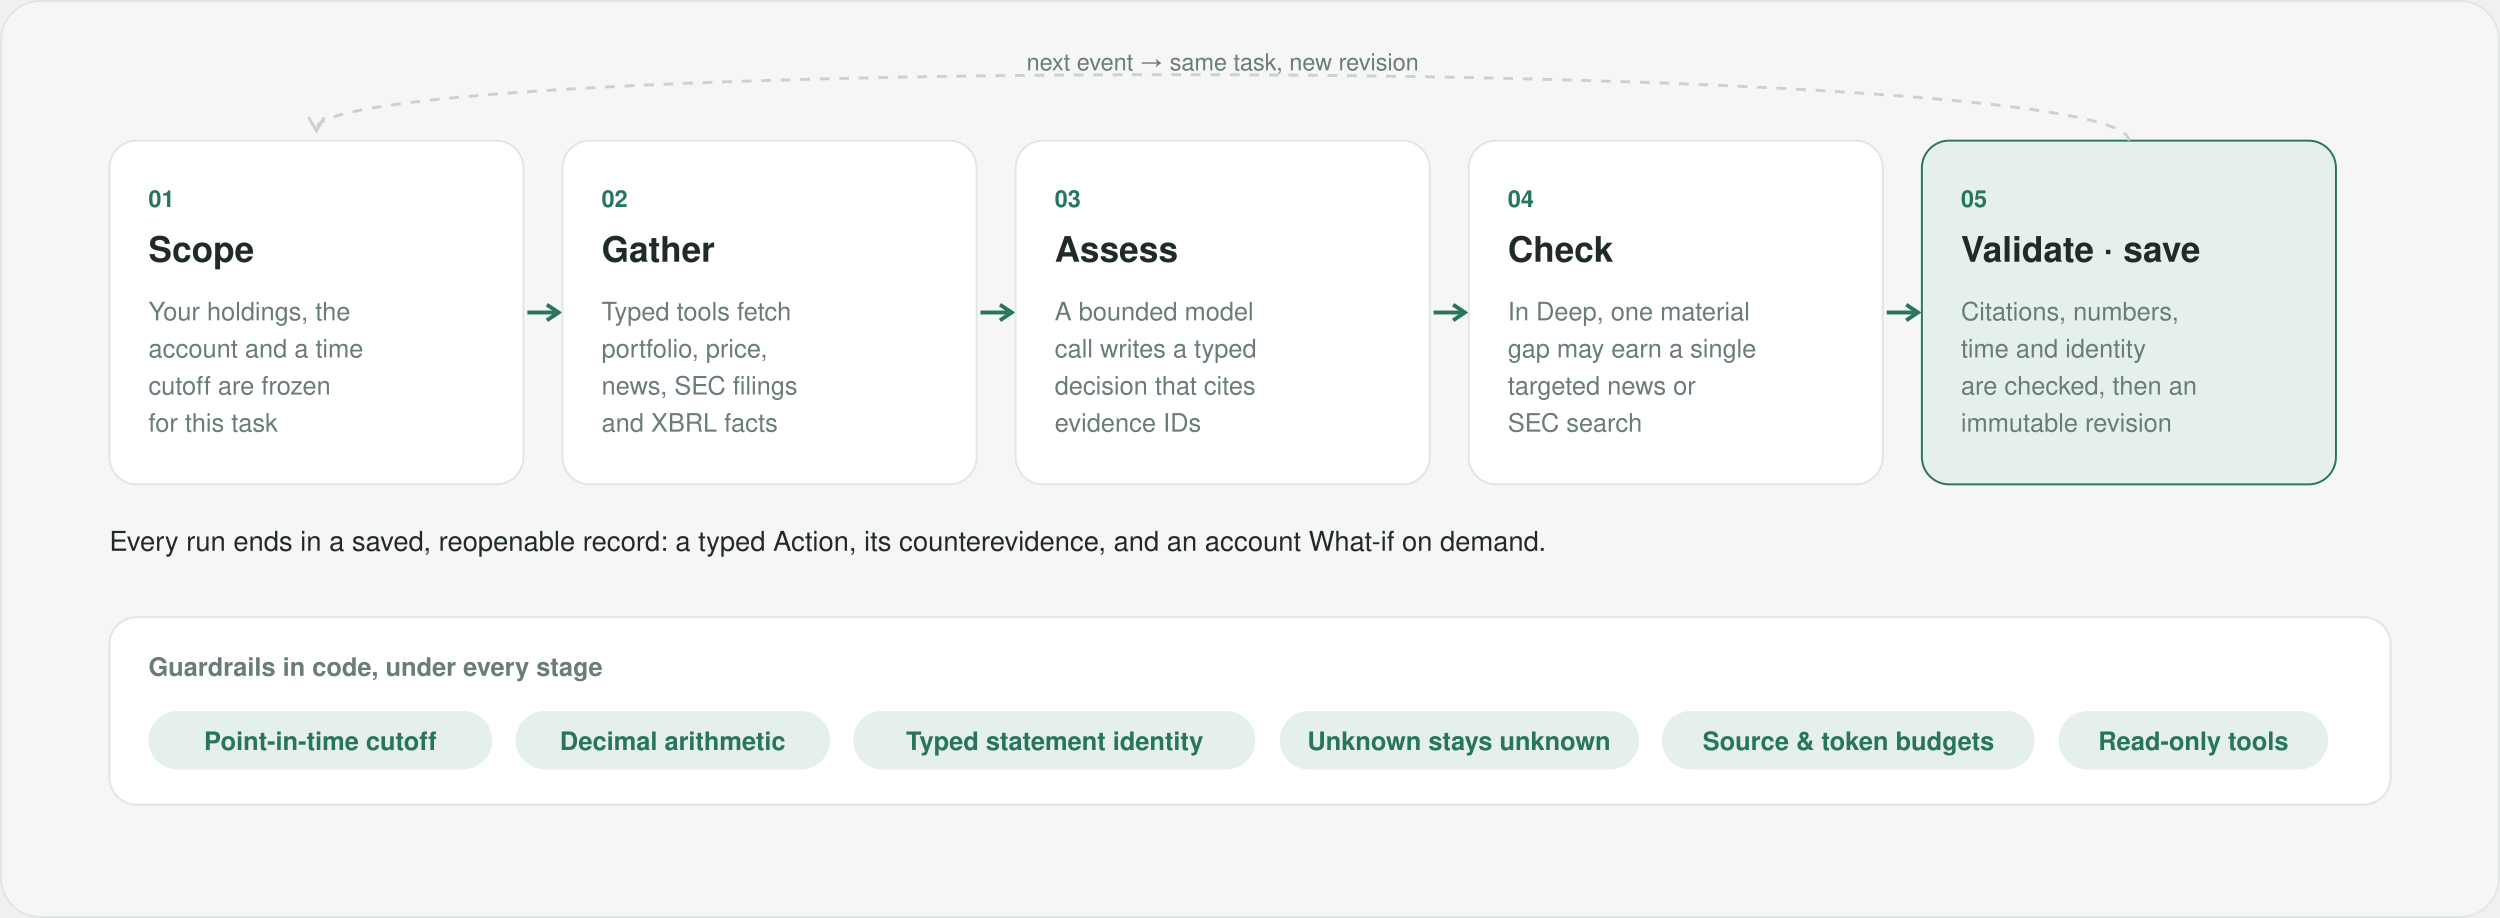
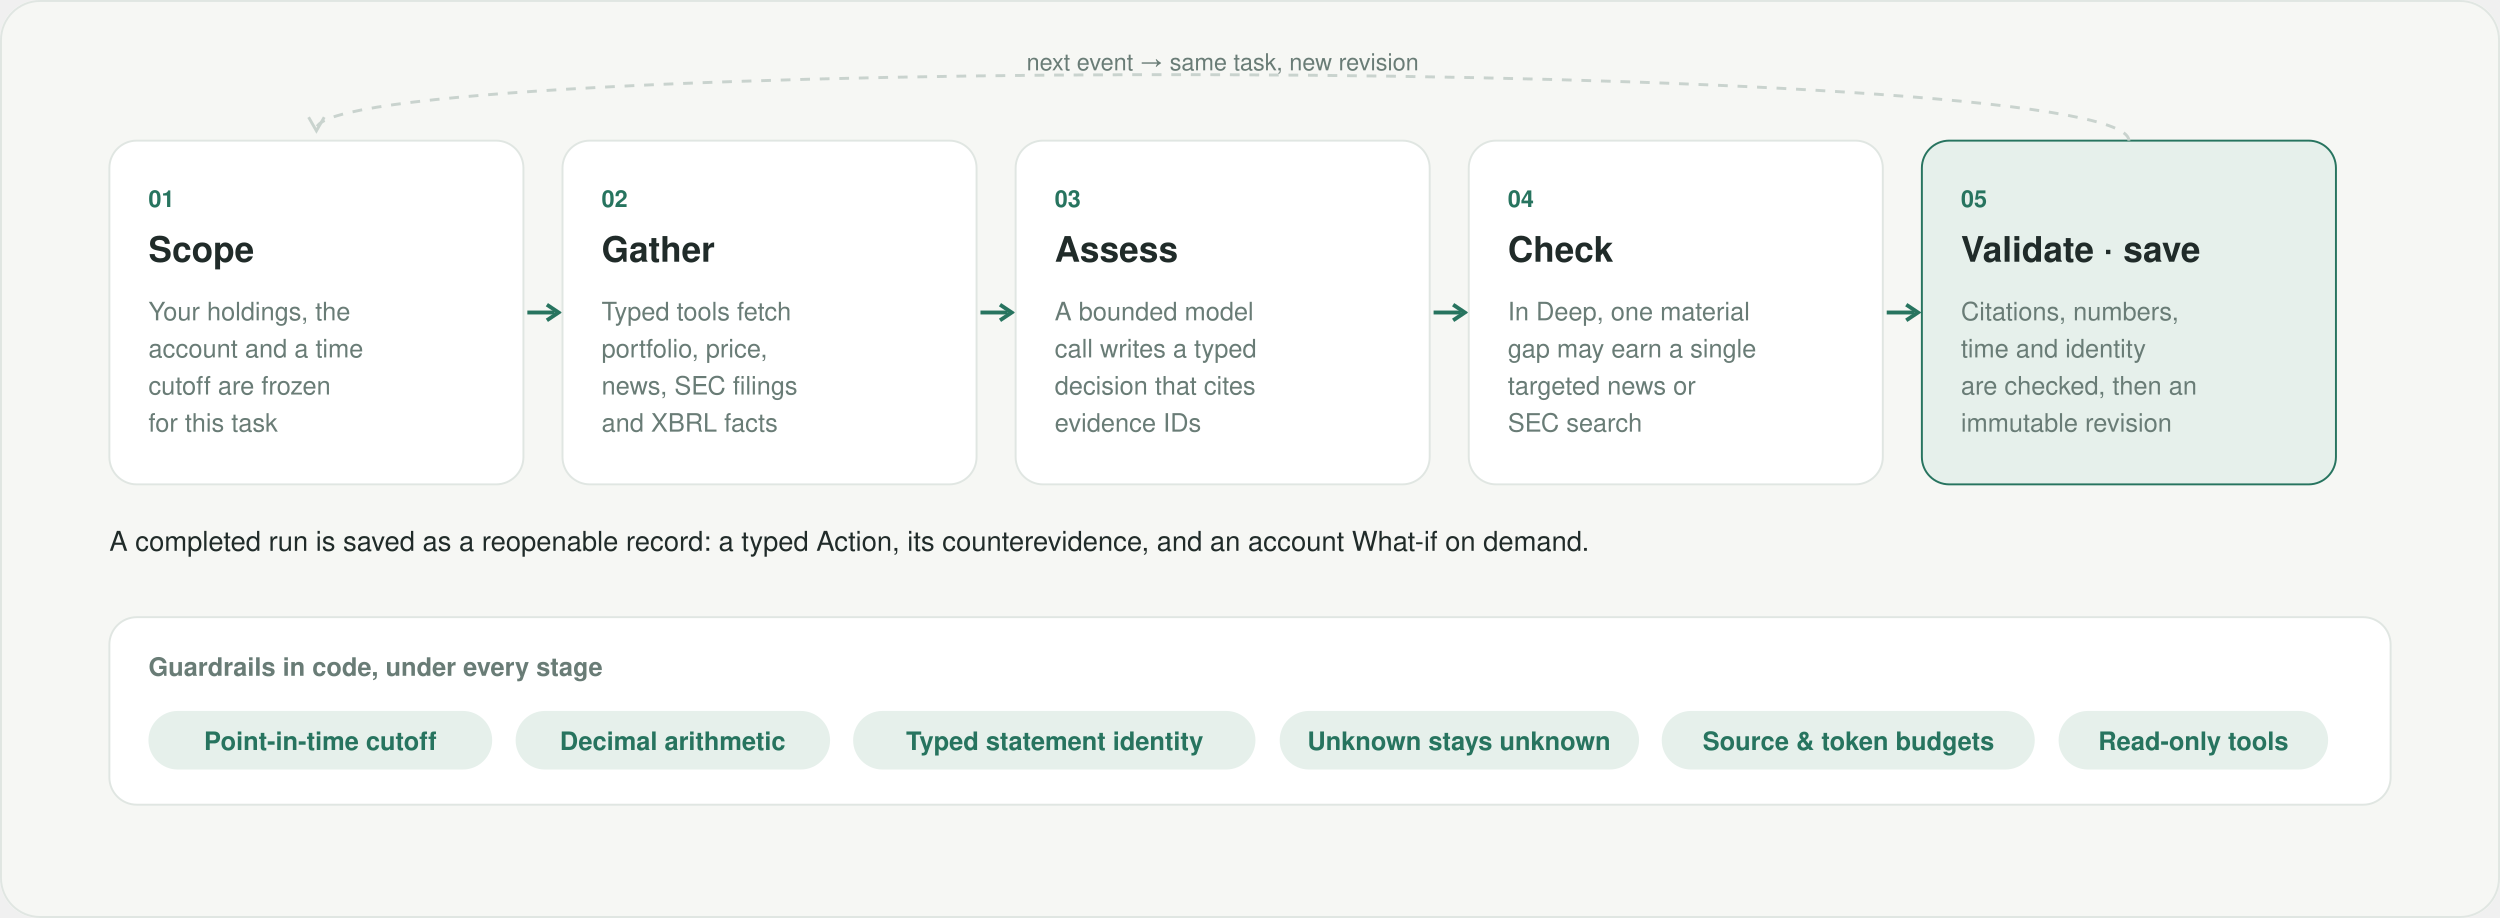
<svg xmlns="http://www.w3.org/2000/svg" width="1280" height="470" viewBox="0 0 1280 470" role="img" aria-labelledby="title desc">
  <rect width="1280" height="470" rx="20" fill="#F6F7F4" />
  <rect x="0.5" y="0.5" width="1279" height="469" rx="20" fill="none" stroke="#E0E6E2" />
  <rect x="56" y="72" width="212" height="176" rx="14" fill="#FFFFFF" stroke="#E0E6E2" />
  <text x="76" y="106" font-family="-apple-system, BlinkMacSystemFont, 'Segoe UI', Helvetica, Arial, sans-serif" font-size="12" font-weight="700" fill="#27745F" text-anchor="start">
    <tspan x="76" dy="0">01</tspan>
  </text>
  <text x="76" y="134" font-family="-apple-system, BlinkMacSystemFont, 'Segoe UI', Helvetica, Arial, sans-serif" font-size="18" font-weight="650" fill="#202B29" text-anchor="start">
    <tspan x="76" dy="0">Scope</tspan>
  </text>
  <text x="76" y="164" font-family="-apple-system, BlinkMacSystemFont, 'Segoe UI', Helvetica, Arial, sans-serif" font-size="13" font-weight="400" fill="#697C76" text-anchor="start">
    <tspan x="76" dy="0">Your holdings, the</tspan>
    <tspan x="76" dy="19">account and a time</tspan>
    <tspan x="76" dy="19">cutoff are frozen</tspan>
    <tspan x="76" dy="19">for this task</tspan>
  </text>
  <path d="M270 160.0 L 284 160.0" stroke="#27745F" stroke-width="2" />
  <path d="M280 156.0 L 286 160.0 L 280 164.0" fill="none" stroke="#27745F" stroke-width="2" />
  <rect x="288" y="72" width="212" height="176" rx="14" fill="#FFFFFF" stroke="#E0E6E2" />
  <text x="308" y="106" font-family="-apple-system, BlinkMacSystemFont, 'Segoe UI', Helvetica, Arial, sans-serif" font-size="12" font-weight="700" fill="#27745F" text-anchor="start">
    <tspan x="308" dy="0">02</tspan>
  </text>
  <text x="308" y="134" font-family="-apple-system, BlinkMacSystemFont, 'Segoe UI', Helvetica, Arial, sans-serif" font-size="18" font-weight="650" fill="#202B29" text-anchor="start">
    <tspan x="308" dy="0">Gather</tspan>
  </text>
  <text x="308" y="164" font-family="-apple-system, BlinkMacSystemFont, 'Segoe UI', Helvetica, Arial, sans-serif" font-size="13" font-weight="400" fill="#697C76" text-anchor="start">
    <tspan x="308" dy="0">Typed tools fetch</tspan>
    <tspan x="308" dy="19">portfolio, price,</tspan>
    <tspan x="308" dy="19">news, SEC filings</tspan>
    <tspan x="308" dy="19">and XBRL facts</tspan>
  </text>
  <path d="M502 160.0 L 516 160.0" stroke="#27745F" stroke-width="2" />
  <path d="M512 156.0 L 518 160.0 L 512 164.0" fill="none" stroke="#27745F" stroke-width="2" />
  <rect x="520" y="72" width="212" height="176" rx="14" fill="#FFFFFF" stroke="#E0E6E2" />
  <text x="540" y="106" font-family="-apple-system, BlinkMacSystemFont, 'Segoe UI', Helvetica, Arial, sans-serif" font-size="12" font-weight="700" fill="#27745F" text-anchor="start">
    <tspan x="540" dy="0">03</tspan>
  </text>
  <text x="540" y="134" font-family="-apple-system, BlinkMacSystemFont, 'Segoe UI', Helvetica, Arial, sans-serif" font-size="18" font-weight="650" fill="#202B29" text-anchor="start">
    <tspan x="540" dy="0">Assess</tspan>
  </text>
  <text x="540" y="164" font-family="-apple-system, BlinkMacSystemFont, 'Segoe UI', Helvetica, Arial, sans-serif" font-size="13" font-weight="400" fill="#697C76" text-anchor="start">
    <tspan x="540" dy="0">A bounded model</tspan>
    <tspan x="540" dy="19">call writes a typed</tspan>
    <tspan x="540" dy="19">decision that cites</tspan>
    <tspan x="540" dy="19">evidence IDs</tspan>
  </text>
  <path d="M734 160.0 L 748 160.0" stroke="#27745F" stroke-width="2" />
  <path d="M744 156.0 L 750 160.0 L 744 164.0" fill="none" stroke="#27745F" stroke-width="2" />
  <rect x="752" y="72" width="212" height="176" rx="14" fill="#FFFFFF" stroke="#E0E6E2" />
  <text x="772" y="106" font-family="-apple-system, BlinkMacSystemFont, 'Segoe UI', Helvetica, Arial, sans-serif" font-size="12" font-weight="700" fill="#27745F" text-anchor="start">
    <tspan x="772" dy="0">04</tspan>
  </text>
  <text x="772" y="134" font-family="-apple-system, BlinkMacSystemFont, 'Segoe UI', Helvetica, Arial, sans-serif" font-size="18" font-weight="650" fill="#202B29" text-anchor="start">
    <tspan x="772" dy="0">Check</tspan>
  </text>
  <text x="772" y="164" font-family="-apple-system, BlinkMacSystemFont, 'Segoe UI', Helvetica, Arial, sans-serif" font-size="13" font-weight="400" fill="#697C76" text-anchor="start">
    <tspan x="772" dy="0">In Deep, one material</tspan>
    <tspan x="772" dy="19">gap may earn a single</tspan>
    <tspan x="772" dy="19">targeted news or</tspan>
    <tspan x="772" dy="19">SEC search</tspan>
  </text>
  <path d="M966 160.0 L 980 160.0" stroke="#27745F" stroke-width="2" />
  <path d="M976 156.0 L 982 160.0 L 976 164.0" fill="none" stroke="#27745F" stroke-width="2" />
  <rect x="984" y="72" width="212" height="176" rx="14" fill="#E6F0EB" stroke="#27745F" />
  <text x="1004" y="106" font-family="-apple-system, BlinkMacSystemFont, 'Segoe UI', Helvetica, Arial, sans-serif" font-size="12" font-weight="700" fill="#27745F" text-anchor="start">
    <tspan x="1004" dy="0">05</tspan>
  </text>
  <text x="1004" y="134" font-family="-apple-system, BlinkMacSystemFont, 'Segoe UI', Helvetica, Arial, sans-serif" font-size="18" font-weight="650" fill="#202B29" text-anchor="start">
    <tspan x="1004" dy="0">Validate · save</tspan>
  </text>
  <text x="1004" y="164" font-family="-apple-system, BlinkMacSystemFont, 'Segoe UI', Helvetica, Arial, sans-serif" font-size="13" font-weight="400" fill="#697C76" text-anchor="start">
    <tspan x="1004" dy="0">Citations, numbers,</tspan>
    <tspan x="1004" dy="19">time and identity</tspan>
    <tspan x="1004" dy="19">are checked, then an</tspan>
    <tspan x="1004" dy="19">immutable revision</tspan>
  </text>
  <path d="M1090.0 72 C 1090.0 28, 162.0 28, 162.0 66" fill="none" stroke="#C9D3CE" stroke-width="1.5" stroke-dasharray="5 5" />
  <path d="M158.0 60 L 162.0 67 L 166.0 60" fill="none" stroke="#C9D3CE" stroke-width="1.5" />
  <text x="626.0" y="36" font-family="-apple-system, BlinkMacSystemFont, 'Segoe UI', Helvetica, Arial, sans-serif" font-size="12" font-weight="400" fill="#697C76" text-anchor="middle">
    <tspan x="626.0" dy="0">next event → same task, new revision</tspan>
  </text>
  <text x="56" y="282" font-family="-apple-system, BlinkMacSystemFont, 'Segoe UI', Helvetica, Arial, sans-serif" font-size="14" font-weight="400" fill="#202B29" text-anchor="start">
-     <tspan x="56" dy="0">Every run ends in a saved, reopenable record: a typed Action, its counterevidence, and an account What-if on demand.</tspan>
+     <tspan x="56" dy="0">A completed run is saved as a reopenable record: a typed Action, its counterevidence, and an account What-if on demand.</tspan>
  </text>
  <rect x="56" y="316" width="1168" height="96" rx="14" fill="#FFFFFF" stroke="#E0E6E2" />
  <text x="76" y="346" font-family="-apple-system, BlinkMacSystemFont, 'Segoe UI', Helvetica, Arial, sans-serif" font-size="13" font-weight="600" fill="#697C76" text-anchor="start">
    <tspan x="76" dy="0">Guardrails in code, under every stage</tspan>
  </text>
  <rect x="76" y="364" width="176" height="30" rx="15" fill="#E6F0EB" />
  <text x="164.0" y="384" font-family="-apple-system, BlinkMacSystemFont, 'Segoe UI', Helvetica, Arial, sans-serif" font-size="13" font-weight="600" fill="#27745F" text-anchor="middle">
    <tspan x="164.0" dy="0">Point-in-time cutoff</tspan>
  </text>
  <rect x="264.0" y="364" width="161" height="30" rx="15" fill="#E6F0EB" />
  <text x="344.4" y="384" font-family="-apple-system, BlinkMacSystemFont, 'Segoe UI', Helvetica, Arial, sans-serif" font-size="13" font-weight="600" fill="#27745F" text-anchor="middle">
    <tspan x="344.4" dy="0">Decimal arithmetic</tspan>
  </text>
  <rect x="436.8" y="364" width="206" height="30" rx="15" fill="#E6F0EB" />
  <text x="540.0" y="384" font-family="-apple-system, BlinkMacSystemFont, 'Segoe UI', Helvetica, Arial, sans-serif" font-size="13" font-weight="600" fill="#27745F" text-anchor="middle">
    <tspan x="540.0" dy="0">Typed statement identity</tspan>
  </text>
  <rect x="655.2" y="364" width="184" height="30" rx="15" fill="#E6F0EB" />
  <text x="747" y="384" font-family="-apple-system, BlinkMacSystemFont, 'Segoe UI', Helvetica, Arial, sans-serif" font-size="13" font-weight="600" fill="#27745F" text-anchor="middle">
    <tspan x="747" dy="0">Unknown stays unknown</tspan>
  </text>
  <rect x="850.8" y="364" width="191" height="30" rx="15" fill="#E6F0EB" />
  <text x="946.4" y="384" font-family="-apple-system, BlinkMacSystemFont, 'Segoe UI', Helvetica, Arial, sans-serif" font-size="13" font-weight="600" fill="#27745F" text-anchor="middle">
    <tspan x="946.4" dy="0">Source &amp; token budgets</tspan>
  </text>
  <rect x="1054.0" y="364" width="138" height="30" rx="15" fill="#E6F0EB" />
  <text x="1123.0" y="384" font-family="-apple-system, BlinkMacSystemFont, 'Segoe UI', Helvetica, Arial, sans-serif" font-size="13" font-weight="600" fill="#27745F" text-anchor="middle">
    <tspan x="1123.0" dy="0">Read-only tools</tspan>
  </text>
</svg>
